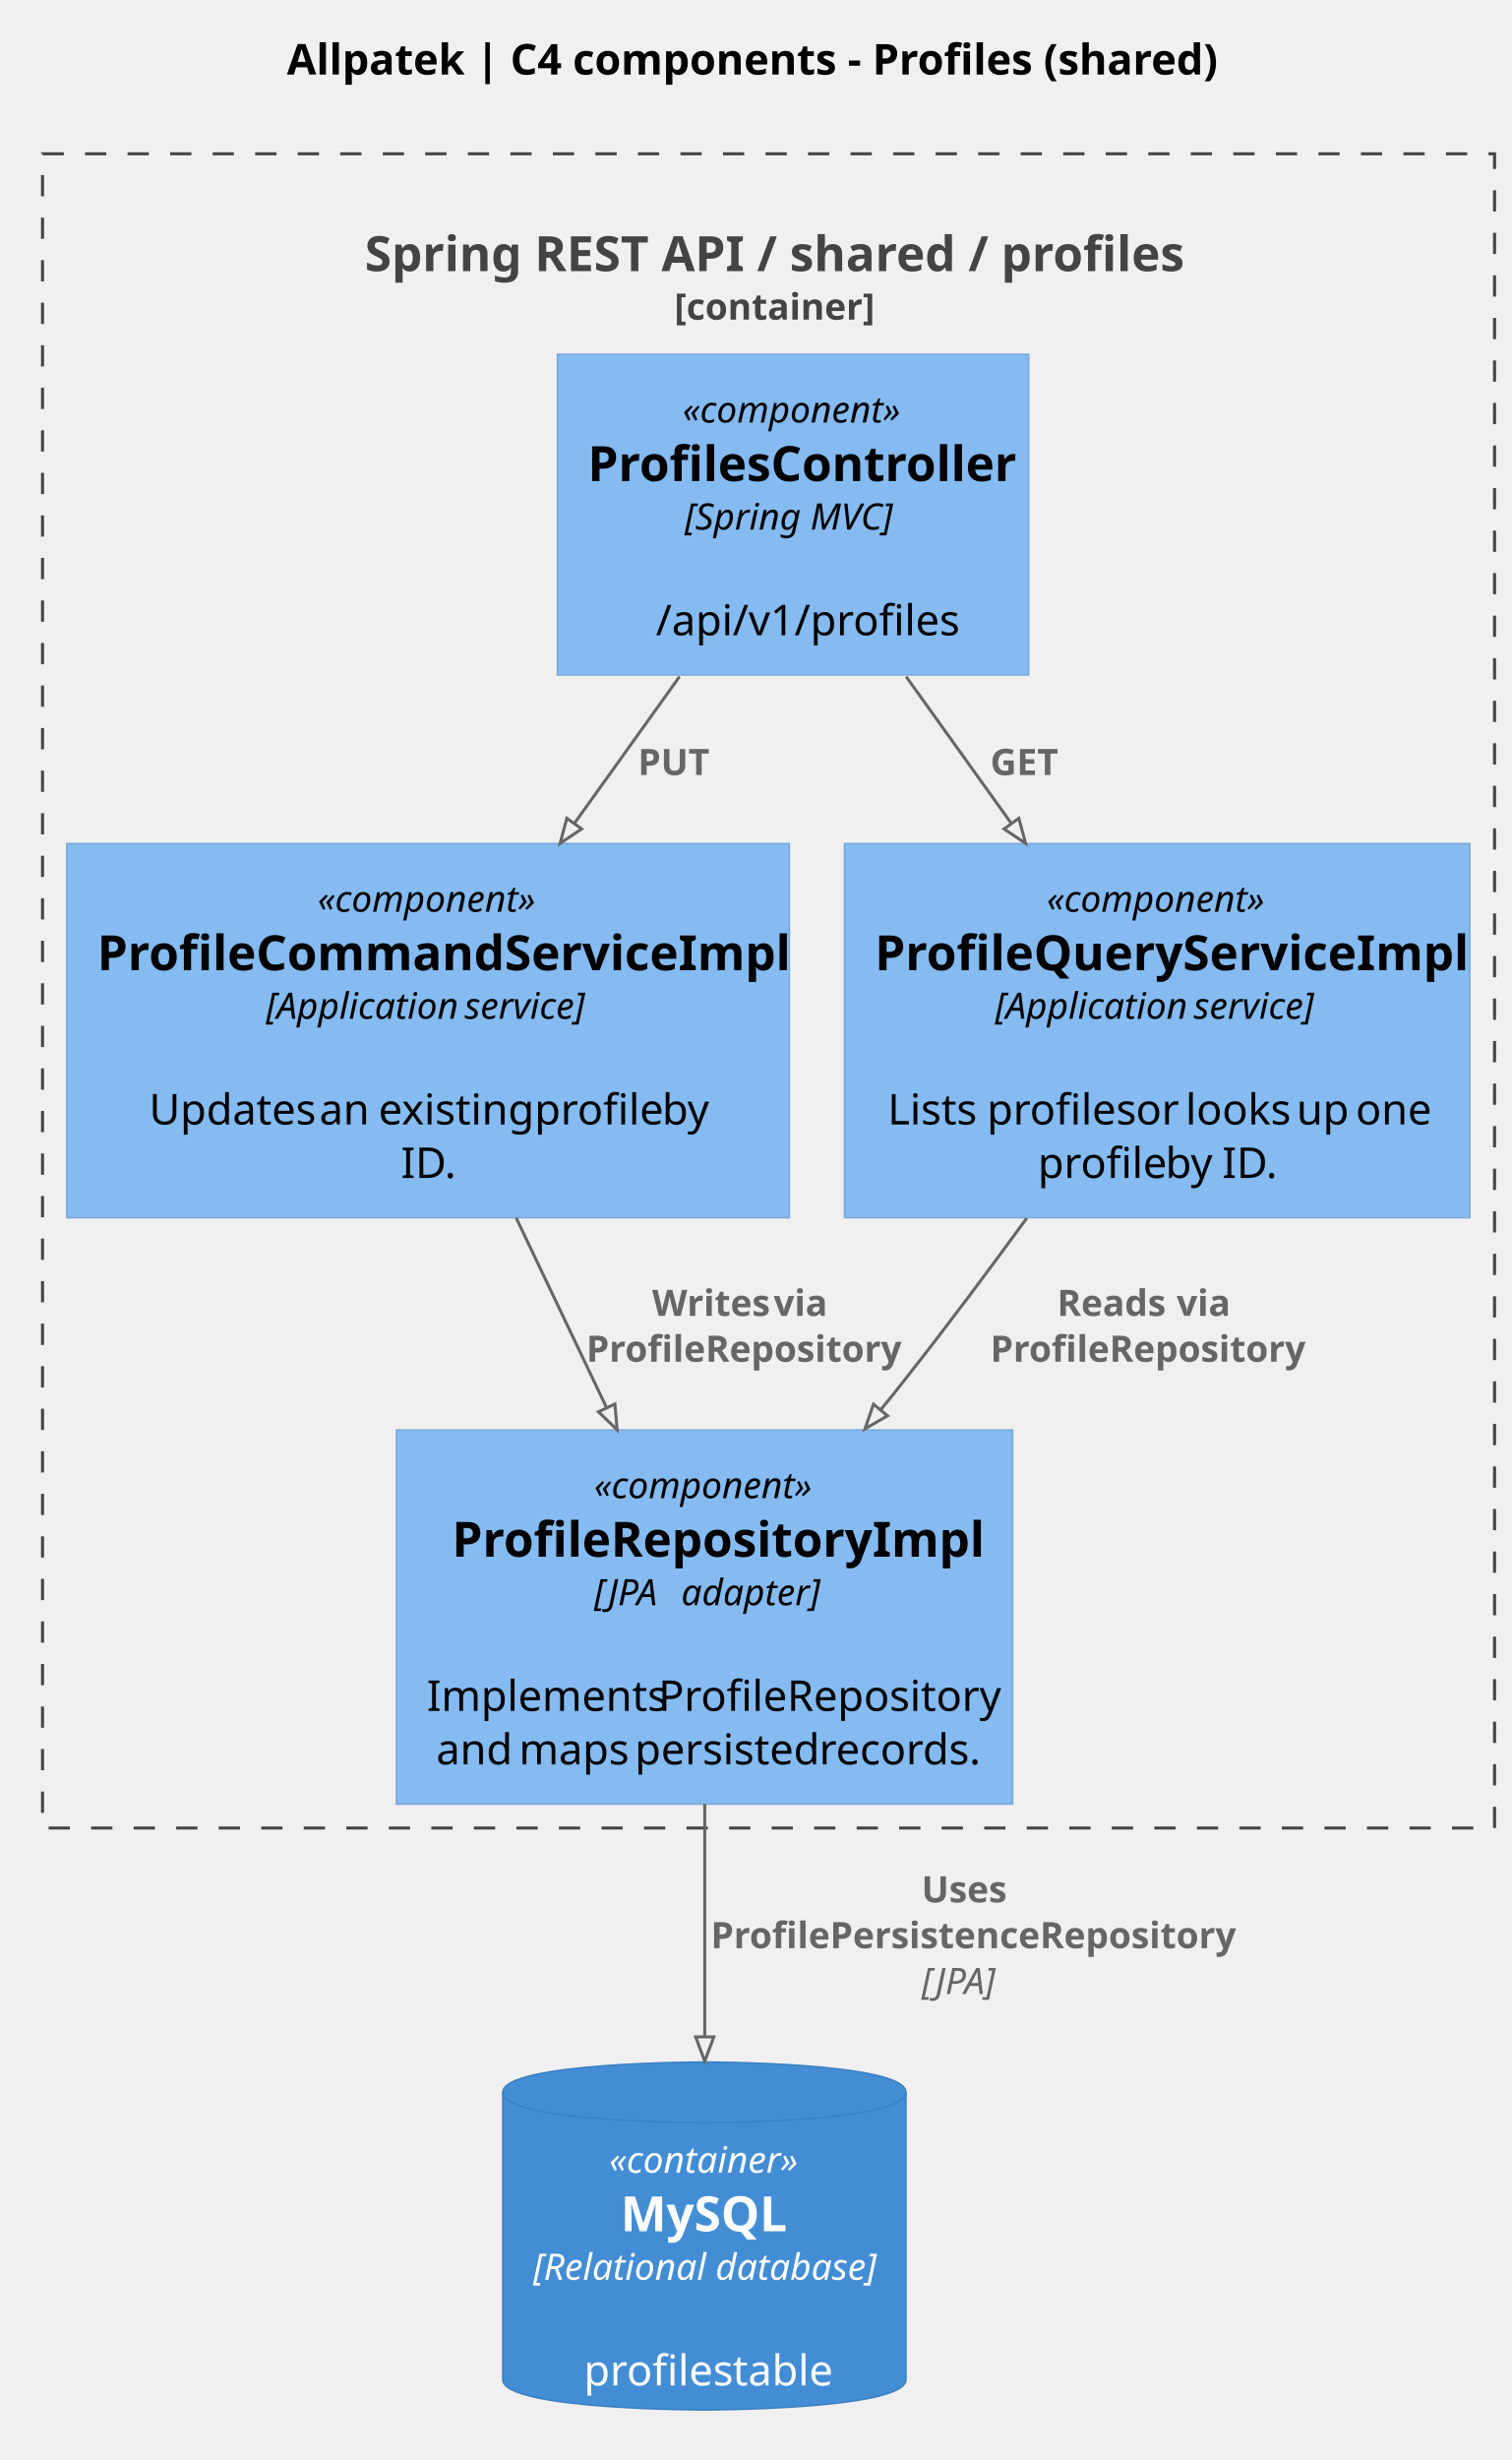
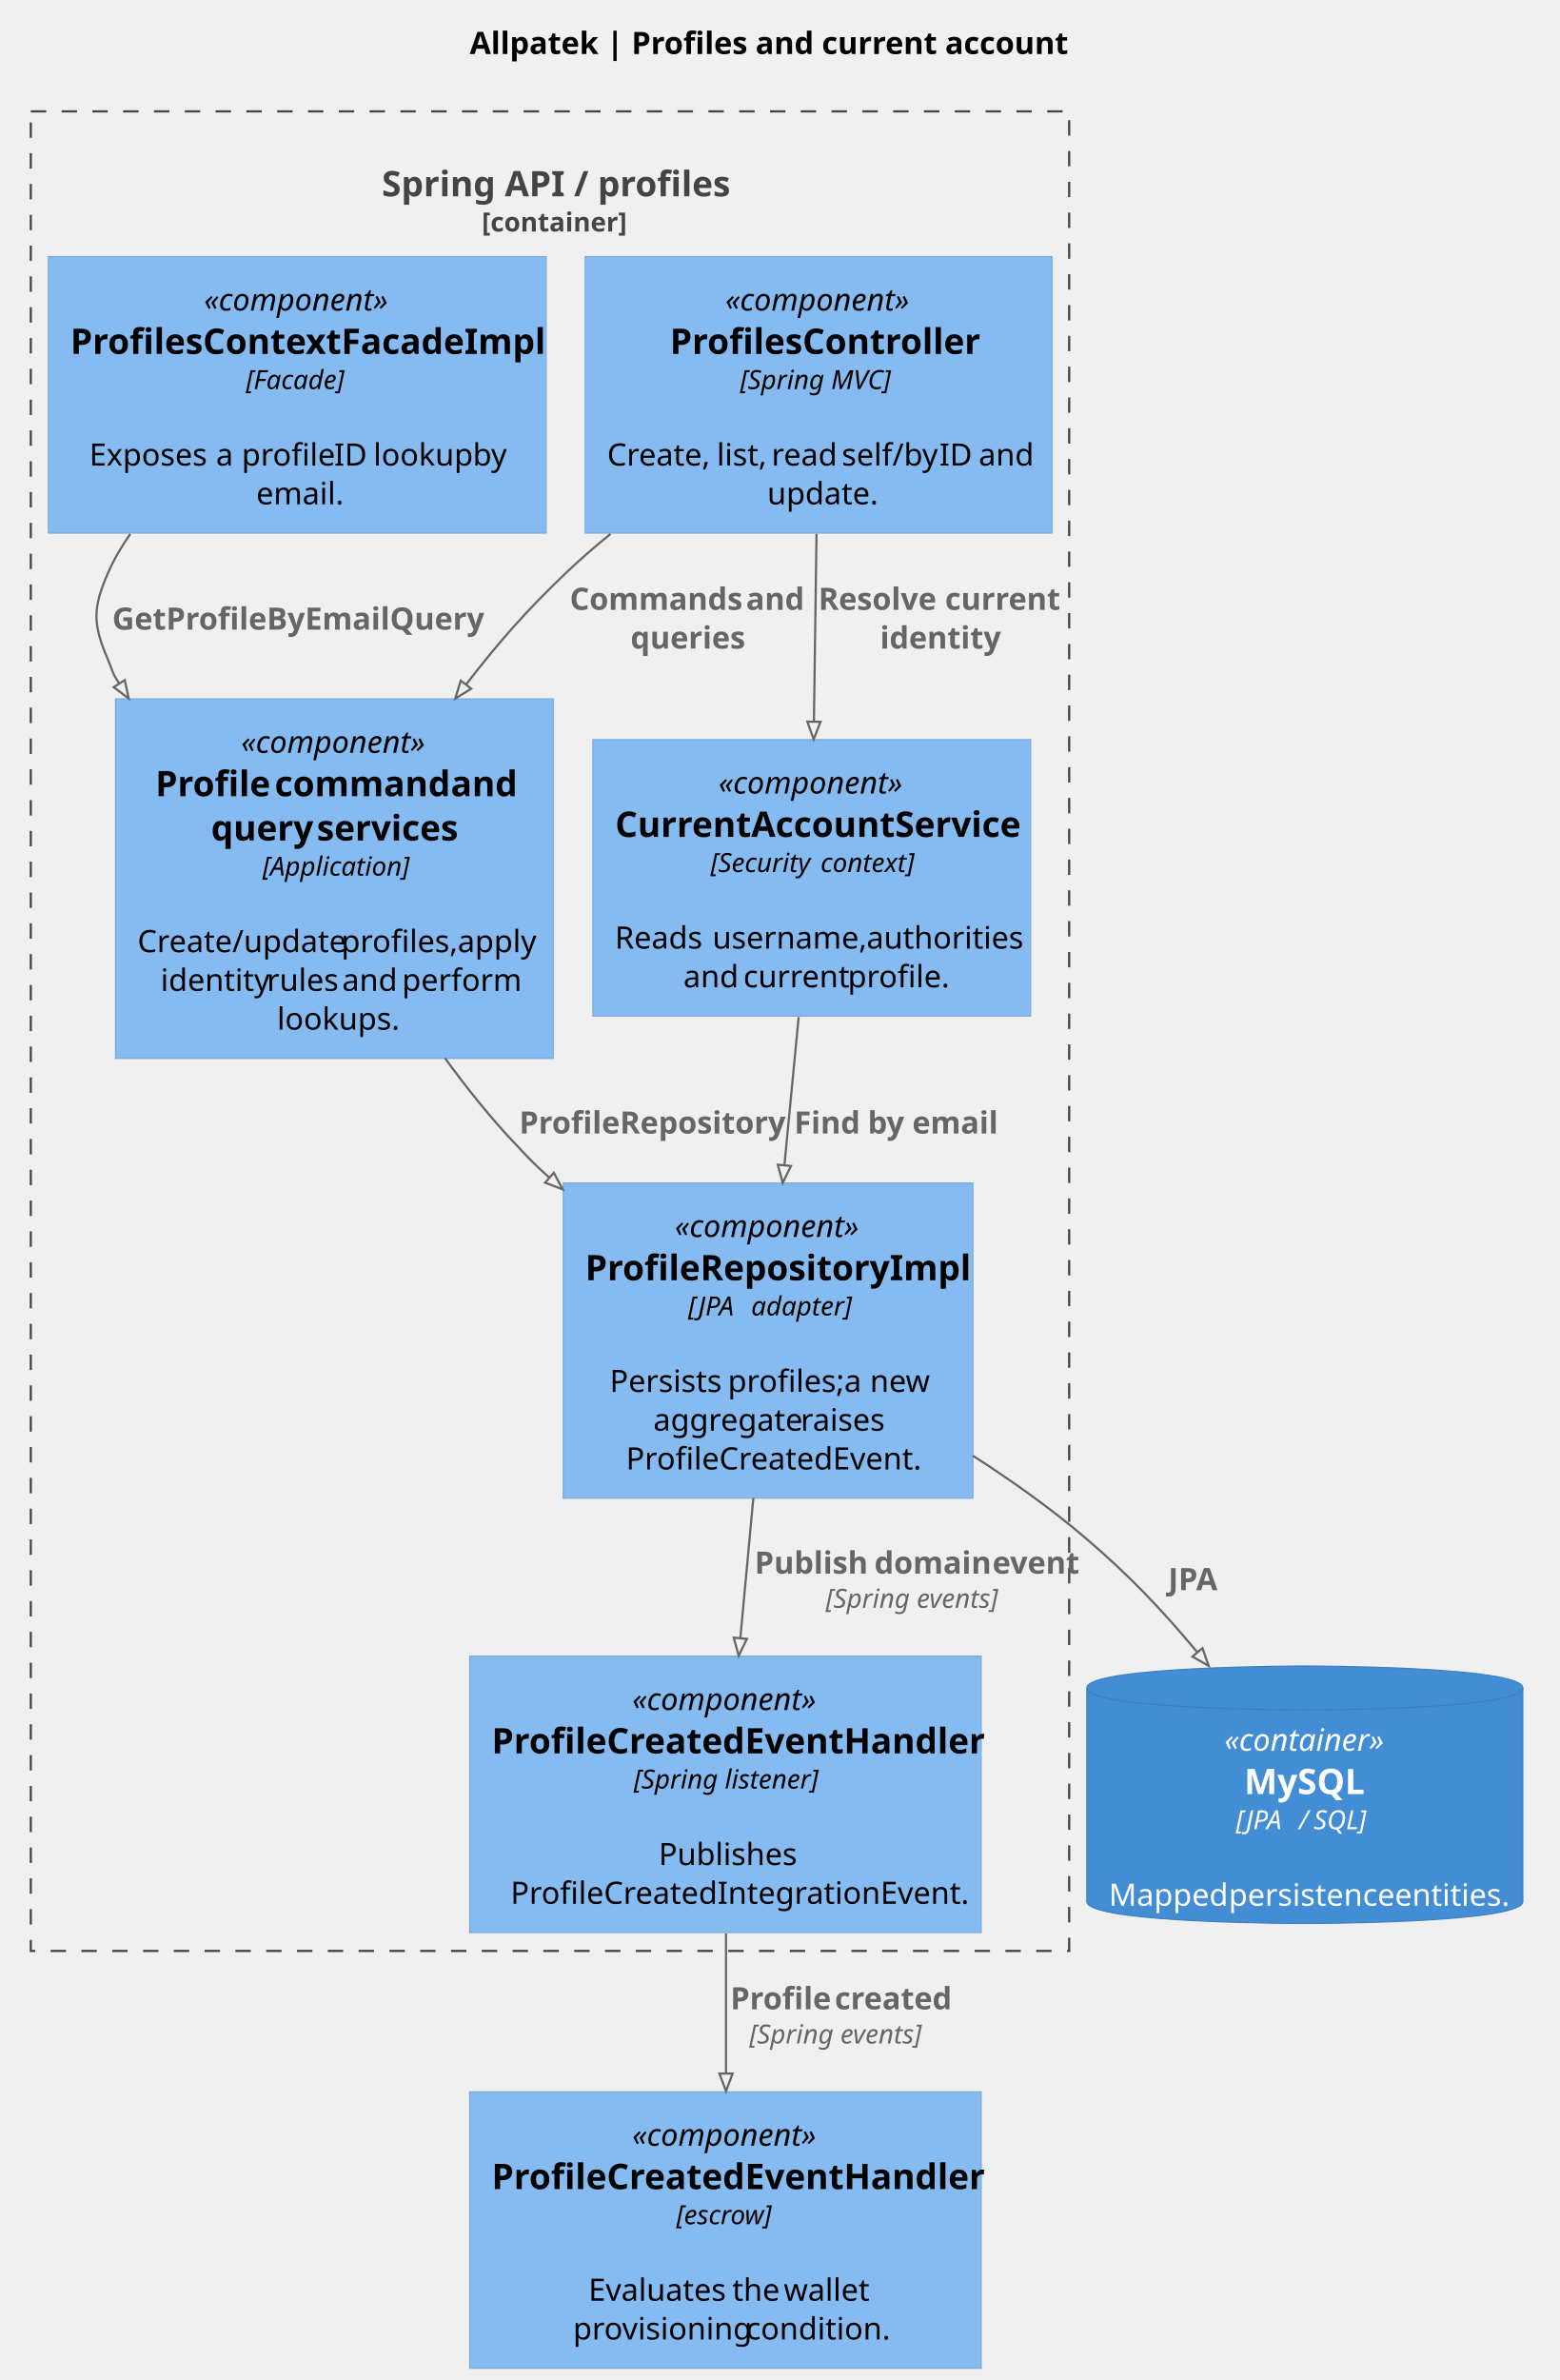
- <svg xmlns="http://www.w3.org/2000/svg" contentStyleType="text/css" data-diagram-type="DESCRIPTION" height="1012.5px" preserveAspectRatio="none" style="width:622px;height:1012px;background:#FFFFFF;" version="1.1" viewBox="0 0 622 1012" width="622.5px" zoomAndPan="magnify">
+ <svg xmlns="http://www.w3.org/2000/svg" contentStyleType="text/css" data-diagram-type="DESCRIPTION" height="1352.5px" preserveAspectRatio="none" style="width:886px;height:1352px;background:#FFFFFF;" version="1.1" viewBox="0 0 886 1352" width="886.25px" zoomAndPan="magnify">
  <defs />
  <g>
    <g class="title" data-source-line="9">
-       <text fill="#000000" font-family="sans-serif" font-size="17.5" font-weight="bold" lengthAdjust="spacing" textLength="367.611" x="118.07" y="30.666">Allpatek | C4 components - Profiles (shared)</text>
-     </g>
-     <g class="cluster" data-qualified-name="api" data-source-line="1666" id="ent0002">
-       <rect fill="none" height="688.75" style="stroke:#444444;stroke-width:1.25;stroke-dasharray:8.75,8.75;" width="597.5" x="17.5" y="63.262" />
-       <text fill="#444444" font-family="sans-serif" font-size="20" font-weight="bold" lengthAdjust="spacing" textLength="332.285" x="150.107" y="111.523">Spring REST API / shared / profiles</text>
-       <text fill="#444444" font-family="sans-serif" font-size="15" font-weight="bold" lengthAdjust="spacing" textLength="77.505" x="277.498" y="131.489">[container]</text>
-     </g>
-     <g class="entity" data-qualified-name="db" data-source-line="75" id="ent0007">
-       <path d="M206.875,860.762 C206.875,848.262 289.841,848.262 289.841,848.262 C289.841,848.262 372.808,848.262 372.808,860.762 L372.808,978.926 C372.808,991.426 289.841,991.426 289.841,991.426 C289.841,991.426 206.875,991.426 206.875,978.926 L206.875,860.762" fill="#438DD5" style="stroke:#3C7FC0;stroke-width:0.625;" />
-       <path d="M206.875,860.762 C206.875,873.262 289.841,873.262 289.841,873.262 C289.841,873.262 372.808,873.262 372.808,860.762" fill="none" style="stroke:#3C7FC0;stroke-width:0.625;" />
-       <text fill="#FFFFFF" font-family="sans-serif" font-size="15" font-style="italic" lengthAdjust="spacing" textLength="78.391" x="250.646" y="893.833">«container»</text>
-       <text fill="#FFFFFF" font-family="sans-serif" font-size="20" font-weight="bold" lengthAdjust="spacing" textLength="68.897" x="255.393" y="917.891">MySQL</text>
-       <text fill="#FFFFFF" font-family="sans-serif" font-size="15" font-style="italic" lengthAdjust="spacing" textLength="70.876" x="219.375" y="937.856">[Relational</text>
-       <text fill="#FFFFFF" font-family="sans-serif" font-size="15" font-style="italic" lengthAdjust="spacing" textLength="4.168" x="290.252" y="937.856"> </text>
-       <text fill="#FFFFFF" font-family="sans-serif" font-size="15" font-style="italic" lengthAdjust="spacing" textLength="65.889" x="294.419" y="937.856">database]</text>
-       <text fill="#FFFFFF" font-family="sans-serif" font-size="17.5" lengthAdjust="spacing" textLength="4.862" x="287.41" y="959.319"> </text>
-       <text fill="#FFFFFF" font-family="sans-serif" font-size="17.5" lengthAdjust="spacing" textLength="56.414" x="240.23" y="981.331">profiles</text>
-       <text fill="#FFFFFF" font-family="sans-serif" font-size="17.5" lengthAdjust="spacing" textLength="4.862" x="296.643" y="981.331"> </text>
-       <text fill="#FFFFFF" font-family="sans-serif" font-size="17.5" lengthAdjust="spacing" textLength="37.948" x="301.505" y="981.331">table</text>
-     </g>
-     <g class="entity" data-qualified-name="api.rest" data-source-line="78" id="ent0003">
-       <rect fill="#85BBF0" height="131.914" style="stroke:#78A8D8;stroke-width:0.625;" width="193.916" x="229.375" y="145.762" />
-       <text fill="#000000" font-family="sans-serif" font-size="15" font-style="italic" lengthAdjust="spacing" textLength="90.901" x="280.883" y="173.833">«component»</text>
-       <text fill="#000000" font-family="sans-serif" font-size="20" font-weight="bold" lengthAdjust="spacing" textLength="168.916" x="241.875" y="197.891">ProfilesController</text>
-       <text fill="#000000" font-family="sans-serif" font-size="15" font-style="italic" lengthAdjust="spacing" textLength="47.527" x="281.736" y="217.856">[Spring</text>
-       <text fill="#000000" font-family="sans-serif" font-size="15" font-style="italic" lengthAdjust="spacing" textLength="4.168" x="329.263" y="217.856"> </text>
-       <text fill="#000000" font-family="sans-serif" font-size="15" font-style="italic" lengthAdjust="spacing" textLength="37.5" x="333.43" y="217.856">MVC]</text>
-       <text fill="#000000" font-family="sans-serif" font-size="17.5" lengthAdjust="spacing" textLength="4.862" x="323.902" y="239.319"> </text>
-       <text fill="#000000" font-family="sans-serif" font-size="17.5" lengthAdjust="spacing" textLength="112.836" x="269.915" y="261.331">/api/v1/profiles</text>
-     </g>
-     <g class="entity" data-qualified-name="api.cmd" data-source-line="78" id="ent0004">
-       <rect fill="#85BBF0" height="153.926" style="stroke:#78A8D8;stroke-width:0.625;" width="297.305" x="27.5" y="347.012" />
-       <text fill="#000000" font-family="sans-serif" font-size="15" font-style="italic" lengthAdjust="spacing" textLength="90.901" x="130.702" y="375.083">«component»</text>
-       <text fill="#000000" font-family="sans-serif" font-size="20" font-weight="bold" lengthAdjust="spacing" textLength="272.305" x="40" y="399.141">ProfileCommandServiceImpl</text>
-       <text fill="#000000" font-family="sans-serif" font-size="15" font-style="italic" lengthAdjust="spacing" textLength="77.549" x="109.454" y="419.106">[Application</text>
-       <text fill="#000000" font-family="sans-serif" font-size="15" font-style="italic" lengthAdjust="spacing" textLength="4.168" x="187.003" y="419.106"> </text>
-       <text fill="#000000" font-family="sans-serif" font-size="15" font-style="italic" lengthAdjust="spacing" textLength="51.68" x="191.171" y="419.106">service]</text>
-       <text fill="#000000" font-family="sans-serif" font-size="17.5" lengthAdjust="spacing" textLength="4.862" x="173.721" y="440.569"> </text>
-       <text fill="#000000" font-family="sans-serif" font-size="17.5" lengthAdjust="spacing" textLength="65.181" x="61.364" y="462.581">Updates</text>
-       <text fill="#000000" font-family="sans-serif" font-size="17.5" lengthAdjust="spacing" textLength="4.862" x="126.545" y="462.581"> </text>
-       <text fill="#000000" font-family="sans-serif" font-size="17.5" lengthAdjust="spacing" textLength="19.465" x="131.407" y="462.581">an</text>
-       <text fill="#000000" font-family="sans-serif" font-size="17.5" lengthAdjust="spacing" textLength="4.862" x="150.872" y="462.581"> </text>
-       <text fill="#000000" font-family="sans-serif" font-size="17.5" lengthAdjust="spacing" textLength="59.336" x="155.734" y="462.581">existing</text>
-       <text fill="#000000" font-family="sans-serif" font-size="17.5" lengthAdjust="spacing" textLength="4.862" x="215.07" y="462.581"> </text>
-       <text fill="#000000" font-family="sans-serif" font-size="17.5" lengthAdjust="spacing" textLength="47.664" x="219.932" y="462.581">profile</text>
-       <text fill="#000000" font-family="sans-serif" font-size="17.5" lengthAdjust="spacing" textLength="4.862" x="267.596" y="462.581"> </text>
-       <text fill="#000000" font-family="sans-serif" font-size="17.5" lengthAdjust="spacing" textLength="18.483" x="272.458" y="462.581">by</text>
-       <text fill="#000000" font-family="sans-serif" font-size="17.5" lengthAdjust="spacing" textLength="22.362" x="164.971" y="484.592">ID.</text>
-     </g>
-     <g class="entity" data-qualified-name="api.query" data-source-line="78" id="ent0005">
-       <rect fill="#85BBF0" height="153.926" style="stroke:#78A8D8;stroke-width:0.625;" width="257.324" x="347.5" y="347.012" />
-       <text fill="#000000" font-family="sans-serif" font-size="15" font-style="italic" lengthAdjust="spacing" textLength="90.901" x="430.712" y="375.083">«component»</text>
-       <text fill="#000000" font-family="sans-serif" font-size="20" font-weight="bold" lengthAdjust="spacing" textLength="232.324" x="360" y="399.141">ProfileQueryServiceImpl</text>
-       <text fill="#000000" font-family="sans-serif" font-size="15" font-style="italic" lengthAdjust="spacing" textLength="77.549" x="409.464" y="419.106">[Application</text>
-       <text fill="#000000" font-family="sans-serif" font-size="15" font-style="italic" lengthAdjust="spacing" textLength="4.168" x="487.013" y="419.106"> </text>
-       <text fill="#000000" font-family="sans-serif" font-size="15" font-style="italic" lengthAdjust="spacing" textLength="51.68" x="491.18" y="419.106">service]</text>
-       <text fill="#000000" font-family="sans-serif" font-size="17.5" lengthAdjust="spacing" textLength="4.862" x="473.731" y="440.569"> </text>
-       <text fill="#000000" font-family="sans-serif" font-size="17.5" lengthAdjust="spacing" textLength="35.983" x="365.27" y="462.581">Lists</text>
-       <text fill="#000000" font-family="sans-serif" font-size="17.5" lengthAdjust="spacing" textLength="4.862" x="401.253" y="462.581"> </text>
-       <text fill="#000000" font-family="sans-serif" font-size="17.5" lengthAdjust="spacing" textLength="56.414" x="406.115" y="462.581">profiles</text>
-       <text fill="#000000" font-family="sans-serif" font-size="17.5" lengthAdjust="spacing" textLength="4.862" x="462.529" y="462.581"> </text>
-       <text fill="#000000" font-family="sans-serif" font-size="17.5" lengthAdjust="spacing" textLength="15.56" x="467.391" y="462.581">or</text>
-       <text fill="#000000" font-family="sans-serif" font-size="17.5" lengthAdjust="spacing" textLength="4.862" x="482.951" y="462.581"> </text>
-       <text fill="#000000" font-family="sans-serif" font-size="17.5" lengthAdjust="spacing" textLength="40.853" x="487.813" y="462.581">looks</text>
-       <text fill="#000000" font-family="sans-serif" font-size="17.5" lengthAdjust="spacing" textLength="4.862" x="528.666" y="462.581"> </text>
-       <text fill="#000000" font-family="sans-serif" font-size="17.5" lengthAdjust="spacing" textLength="19.465" x="533.528" y="462.581">up</text>
-       <text fill="#000000" font-family="sans-serif" font-size="17.5" lengthAdjust="spacing" textLength="4.862" x="552.994" y="462.581"> </text>
-       <text fill="#000000" font-family="sans-serif" font-size="17.5" lengthAdjust="spacing" textLength="29.198" x="557.856" y="462.581">one</text>
-       <text fill="#000000" font-family="sans-serif" font-size="17.5" lengthAdjust="spacing" textLength="47.664" x="427.046" y="484.592">profile</text>
-       <text fill="#000000" font-family="sans-serif" font-size="17.5" lengthAdjust="spacing" textLength="4.862" x="474.709" y="484.592"> </text>
-       <text fill="#000000" font-family="sans-serif" font-size="17.5" lengthAdjust="spacing" textLength="18.483" x="479.572" y="484.592">by</text>
-       <text fill="#000000" font-family="sans-serif" font-size="17.5" lengthAdjust="spacing" textLength="4.862" x="498.054" y="484.592"> </text>
-       <text fill="#000000" font-family="sans-serif" font-size="17.5" lengthAdjust="spacing" textLength="22.362" x="502.916" y="484.592">ID.</text>
-     </g>
-     <g class="entity" data-qualified-name="api.repo" data-source-line="78" id="ent0006">
-       <rect fill="#85BBF0" height="153.926" style="stroke:#78A8D8;stroke-width:0.625;" width="253.56" x="163.125" y="588.262" />
-       <text fill="#000000" font-family="sans-serif" font-size="15" font-style="italic" lengthAdjust="spacing" textLength="90.901" x="244.454" y="616.333">«component»</text>
-       <text fill="#000000" font-family="sans-serif" font-size="20" font-weight="bold" lengthAdjust="spacing" textLength="207.812" x="185.999" y="640.391">ProfileRepositoryImpl</text>
-       <text fill="#000000" font-family="sans-serif" font-size="15" font-style="italic" lengthAdjust="spacing" textLength="31.677" x="244.462" y="660.356">[JPA</text>
-       <text fill="#000000" font-family="sans-serif" font-size="15" font-style="italic" lengthAdjust="spacing" textLength="4.168" x="276.139" y="660.356"> </text>
-       <text fill="#000000" font-family="sans-serif" font-size="15" font-style="italic" lengthAdjust="spacing" textLength="55.041" x="280.306" y="660.356">adapter]</text>
-       <text fill="#000000" font-family="sans-serif" font-size="17.5" lengthAdjust="spacing" textLength="4.862" x="287.474" y="681.819"> </text>
-       <text fill="#000000" font-family="sans-serif" font-size="17.5" lengthAdjust="spacing" textLength="90.448" x="175.625" y="703.831">Implements</text>
-       <text fill="#000000" font-family="sans-serif" font-size="17.5" lengthAdjust="spacing" textLength="4.862" x="266.073" y="703.831"> </text>
-       <text fill="#000000" font-family="sans-serif" font-size="17.5" lengthAdjust="spacing" textLength="133.25" x="270.935" y="703.831">ProfileRepository</text>
-       <text fill="#000000" font-family="sans-serif" font-size="17.5" lengthAdjust="spacing" textLength="29.198" x="179.504" y="725.842">and</text>
-       <text fill="#000000" font-family="sans-serif" font-size="17.5" lengthAdjust="spacing" textLength="4.862" x="208.702" y="725.842"> </text>
-       <text fill="#000000" font-family="sans-serif" font-size="17.5" lengthAdjust="spacing" textLength="42.793" x="213.565" y="725.842">maps</text>
-       <text fill="#000000" font-family="sans-serif" font-size="17.5" lengthAdjust="spacing" textLength="4.862" x="256.357" y="725.842"> </text>
-       <text fill="#000000" font-family="sans-serif" font-size="17.5" lengthAdjust="spacing" textLength="71.008" x="261.219" y="725.842">persisted</text>
-       <text fill="#000000" font-family="sans-serif" font-size="17.5" lengthAdjust="spacing" textLength="4.862" x="332.228" y="725.842"> </text>
-       <text fill="#000000" font-family="sans-serif" font-size="17.5" lengthAdjust="spacing" textLength="63.215" x="337.09" y="725.842">records.</text>
-     </g>
-     <g class="link" data-entity-1="ent0003" data-entity-2="ent0004" data-link-type="dependency" id="lnk8">
-       <polygon fill="none" points="230.475,346.948,239.347,341.003,233.25,336.635,230.475,346.948" style="stroke:#666666;stroke-width:1.25;" />
-       <path d="M279.611,278.362 C264.045,300.089 252.391,316.356 236.298,338.819" fill="none" style="stroke:#666666;stroke-width:1.25;" />
-       <text fill="#666666" font-family="sans-serif" font-size="15" font-weight="bold" lengthAdjust="spacing" textLength="30" x="262.5" y="318.833">PUT</text>
-     </g>
-     <g class="link" data-entity-1="ent0003" data-entity-2="ent0005" data-link-type="dependency" id="lnk9">
-       <polygon fill="none" points="422.025,346.948,419.25,336.635,413.153,341.003,422.025,346.948" style="stroke:#666666;stroke-width:1.25;" />
-       <path d="M372.889,278.362 C388.455,300.089 400.109,316.356 416.202,338.819" fill="none" style="stroke:#666666;stroke-width:1.25;" />
-       <text fill="#666666" font-family="sans-serif" font-size="15" font-weight="bold" lengthAdjust="spacing" textLength="30.835" x="407.5" y="318.833">GET</text>
-     </g>
-     <g class="link" data-entity-1="ent0004" data-entity-2="ent0006" data-link-type="dependency" id="lnk10">
-       <polygon fill="none" points="253.946,588.214,253.031,577.573,246.26,580.799,253.946,588.214" style="stroke:#666666;stroke-width:1.25;" />
-       <path d="M212.398,501.007 C225.668,528.861 236.383,551.349 249.645,579.186" fill="none" style="stroke:#666666;stroke-width:1.25;" />
-       <text fill="#666666" font-family="sans-serif" font-size="15" font-weight="bold" lengthAdjust="spacing" textLength="45.842" x="268.331" y="541.333">Writes</text>
-       <text fill="#666666" font-family="sans-serif" font-size="15" font-weight="bold" lengthAdjust="spacing" textLength="4.168" x="314.174" y="541.333"> </text>
-       <text fill="#666666" font-family="sans-serif" font-size="15" font-weight="bold" lengthAdjust="spacing" textLength="20.852" x="318.341" y="541.333">via</text>
-       <text fill="#666666" font-family="sans-serif" font-size="15" font-weight="bold" lengthAdjust="spacing" textLength="125.024" x="241.25" y="560.2">ProfileRepository</text>
-     </g>
-     <g class="link" data-entity-1="ent0005" data-entity-2="ent0006" data-link-type="dependency" id="lnk11">
-       <polygon fill="none" points="355.955,587.758,365.215,582.437,359.433,577.66,355.955,587.758" style="stroke:#666666;stroke-width:1.25;" />
-       <path d="M422.509,501.103 C407.089,522.281 390.034,545.13 373.75,565.762 C368.061,572.97 368.414,572.676 362.324,580.049" fill="none" style="stroke:#666666;stroke-width:1.25;" />
-       <text fill="#666666" font-family="sans-serif" font-size="15" font-weight="bold" lengthAdjust="spacing" textLength="45.022" x="434.991" y="541.333">Reads</text>
-       <text fill="#666666" font-family="sans-serif" font-size="15" font-weight="bold" lengthAdjust="spacing" textLength="4.168" x="480.013" y="541.333"> </text>
-       <text fill="#666666" font-family="sans-serif" font-size="15" font-weight="bold" lengthAdjust="spacing" textLength="20.852" x="484.181" y="541.333">via</text>
-       <text fill="#666666" font-family="sans-serif" font-size="15" font-weight="bold" lengthAdjust="spacing" textLength="125.024" x="407.5" y="560.2">ProfileRepository</text>
-     </g>
-     <g class="link" data-entity-1="ent0006" data-entity-2="ent0007" data-link-type="dependency" id="lnk12">
-       <polygon fill="none" points="290,847.935,293.75,837.935,286.25,837.935,290,847.935" style="stroke:#666666;stroke-width:1.25;" />
-       <path d="M290,742.145 C290,775.701 290,804.955 290,837.935" fill="none" style="stroke:#666666;stroke-width:1.25;" />
-       <text fill="#666666" font-family="sans-serif" font-size="15" font-weight="bold" lengthAdjust="spacing" textLength="35.859" x="379.193" y="782.583">Uses</text>
-       <text fill="#666666" font-family="sans-serif" font-size="15" font-weight="bold" lengthAdjust="spacing" textLength="209.246" x="292.5" y="801.45">ProfilePersistenceRepository</text>
-       <text fill="#666666" font-family="sans-serif" font-size="15" font-style="italic" lengthAdjust="spacing" textLength="35.845" x="379.2" y="820.317">[JPA]</text>
+       <text fill="#000000" font-family="sans-serif" font-size="17.5" font-weight="bold" lengthAdjust="spacing" textLength="319.973" x="266.888" y="30.666">Allpatek | Profiles and current account</text>
+     </g>
+     <g class="cluster" data-qualified-name="bound" data-source-line="1666" id="ent0002">
+       <rect fill="none" height="1045" style="stroke:#444444;stroke-width:1.25;stroke-dasharray:8.75,8.75;" width="590" x="17.5" y="63.262" />
+       <text fill="#444444" font-family="sans-serif" font-size="20" font-weight="bold" lengthAdjust="spacing" textLength="191.133" x="216.934" y="111.523">Spring API / profiles</text>
+       <text fill="#444444" font-family="sans-serif" font-size="15" font-weight="bold" lengthAdjust="spacing" textLength="77.505" x="273.748" y="131.489">[container]</text>
+     </g>
+     <g class="entity" data-qualified-name="db" data-source-line="75" id="ent0009">
+       <path d="M617.5,958.887 C617.5,946.387 741.383,946.387 741.383,946.387 C741.383,946.387 865.266,946.387 865.266,958.887 L865.266,1080.195 C865.266,1092.695 741.383,1092.695 741.383,1092.695 C741.383,1092.695 617.5,1092.695 617.5,1080.195 L617.5,958.887" fill="#438DD5" style="stroke:#3C7FC0;stroke-width:0.625;" />
+       <path d="M617.5,958.887 C617.5,971.387 741.383,971.387 741.383,971.387 C741.383,971.387 865.266,971.387 865.266,958.887" fill="none" style="stroke:#3C7FC0;stroke-width:0.625;" />
+       <text fill="#FFFFFF" font-family="sans-serif" font-size="17.5" font-style="italic" lengthAdjust="spacing" textLength="91.456" x="695.655" y="994.553">«container»</text>
+       <text fill="#FFFFFF" font-family="sans-serif" font-size="20" font-weight="bold" lengthAdjust="spacing" textLength="68.897" x="706.935" y="1019.16">MySQL</text>
+       <text fill="#FFFFFF" font-family="sans-serif" font-size="15" font-style="italic" lengthAdjust="spacing" textLength="31.677" x="702.202" y="1039.126">[JPA</text>
+       <text fill="#FFFFFF" font-family="sans-serif" font-size="15" font-style="italic" lengthAdjust="spacing" textLength="4.168" x="733.879" y="1039.126"> </text>
+       <text fill="#FFFFFF" font-family="sans-serif" font-size="15" font-style="italic" lengthAdjust="spacing" textLength="4.168" x="738.047" y="1039.126">/</text>
+       <text fill="#FFFFFF" font-family="sans-serif" font-size="15" font-style="italic" lengthAdjust="spacing" textLength="4.168" x="742.214" y="1039.126"> </text>
+       <text fill="#FFFFFF" font-family="sans-serif" font-size="15" font-style="italic" lengthAdjust="spacing" textLength="34.182" x="746.382" y="1039.126">SQL]</text>
+       <text fill="#FFFFFF" font-family="sans-serif" font-size="17.5" lengthAdjust="spacing" textLength="4.862" x="738.952" y="1060.588"> </text>
+       <text fill="#FFFFFF" font-family="sans-serif" font-size="17.5" lengthAdjust="spacing" textLength="63.241" x="630" y="1082.6">Mapped</text>
+       <text fill="#FFFFFF" font-family="sans-serif" font-size="17.5" lengthAdjust="spacing" textLength="4.862" x="693.241" y="1082.6"> </text>
+       <text fill="#FFFFFF" font-family="sans-serif" font-size="17.5" lengthAdjust="spacing" textLength="89.491" x="698.103" y="1082.6">persistence</text>
+       <text fill="#FFFFFF" font-family="sans-serif" font-size="17.5" lengthAdjust="spacing" textLength="4.862" x="787.594" y="1082.6"> </text>
+       <text fill="#FFFFFF" font-family="sans-serif" font-size="17.5" lengthAdjust="spacing" textLength="60.31" x="792.456" y="1082.6">entities.</text>
+     </g>
+     <g class="entity" data-qualified-name="esc" data-source-line="78" id="ent0010">
+       <rect fill="#85BBF0" height="157.07" style="stroke:#78A8D8;stroke-width:0.625;" width="290.635" x="266.875" y="1188.262" />
+       <text fill="#000000" font-family="sans-serif" font-size="17.5" font-style="italic" lengthAdjust="spacing" textLength="106.051" x="359.167" y="1218.928">«component»</text>
+       <text fill="#000000" font-family="sans-serif" font-size="20" font-weight="bold" lengthAdjust="spacing" textLength="265.635" x="279.375" y="1243.535">ProfileCreatedEventHandler</text>
+       <text fill="#000000" font-family="sans-serif" font-size="15" font-style="italic" lengthAdjust="spacing" textLength="55.847" x="384.269" y="1263.501">[escrow]</text>
+       <text fill="#000000" font-family="sans-serif" font-size="17.5" lengthAdjust="spacing" textLength="4.862" x="409.761" y="1284.963"> </text>
+       <text fill="#000000" font-family="sans-serif" font-size="17.5" lengthAdjust="spacing" textLength="76.853" x="334.37" y="1306.975">Evaluates</text>
+       <text fill="#000000" font-family="sans-serif" font-size="17.5" lengthAdjust="spacing" textLength="4.862" x="411.223" y="1306.975"> </text>
+       <text fill="#000000" font-family="sans-serif" font-size="17.5" lengthAdjust="spacing" textLength="24.327" x="416.085" y="1306.975">the</text>
+       <text fill="#000000" font-family="sans-serif" font-size="17.5" lengthAdjust="spacing" textLength="4.862" x="440.412" y="1306.975"> </text>
+       <text fill="#000000" font-family="sans-serif" font-size="17.5" lengthAdjust="spacing" textLength="44.741" x="445.274" y="1306.975">wallet</text>
+       <text fill="#000000" font-family="sans-serif" font-size="17.5" lengthAdjust="spacing" textLength="93.388" x="325.611" y="1328.987">provisioning</text>
+       <text fill="#000000" font-family="sans-serif" font-size="17.5" lengthAdjust="spacing" textLength="4.862" x="418.998" y="1328.987"> </text>
+       <text fill="#000000" font-family="sans-serif" font-size="17.5" lengthAdjust="spacing" textLength="74.913" x="423.861" y="1328.987">condition.</text>
+     </g>
+     <g class="entity" data-qualified-name="bound.rest" data-source-line="78" id="ent0003">
+       <rect fill="#85BBF0" height="157.07" style="stroke:#78A8D8;stroke-width:0.625;" width="265.249" x="332.5" y="145.762" />
+       <text fill="#000000" font-family="sans-serif" font-size="17.5" font-style="italic" lengthAdjust="spacing" textLength="106.051" x="412.099" y="176.428">«component»</text>
+       <text fill="#000000" font-family="sans-serif" font-size="20" font-weight="bold" lengthAdjust="spacing" textLength="168.916" x="380.666" y="201.035">ProfilesController</text>
+       <text fill="#000000" font-family="sans-serif" font-size="15" font-style="italic" lengthAdjust="spacing" textLength="47.527" x="420.527" y="221.001">[Spring</text>
+       <text fill="#000000" font-family="sans-serif" font-size="15" font-style="italic" lengthAdjust="spacing" textLength="4.168" x="468.054" y="221.001"> </text>
+       <text fill="#000000" font-family="sans-serif" font-size="15" font-style="italic" lengthAdjust="spacing" textLength="37.5" x="472.222" y="221.001">MVC]</text>
+       <text fill="#000000" font-family="sans-serif" font-size="17.5" lengthAdjust="spacing" textLength="4.862" x="462.693" y="242.463"> </text>
+       <text fill="#000000" font-family="sans-serif" font-size="17.5" lengthAdjust="spacing" textLength="57.388" x="345" y="264.475">Create,</text>
+       <text fill="#000000" font-family="sans-serif" font-size="17.5" lengthAdjust="spacing" textLength="4.862" x="402.388" y="264.475"> </text>
+       <text fill="#000000" font-family="sans-serif" font-size="17.5" lengthAdjust="spacing" textLength="26.25" x="407.25" y="264.475">list,</text>
+       <text fill="#000000" font-family="sans-serif" font-size="17.5" lengthAdjust="spacing" textLength="4.862" x="433.5" y="264.475"> </text>
+       <text fill="#000000" font-family="sans-serif" font-size="17.5" lengthAdjust="spacing" textLength="35.026" x="438.362" y="264.475">read</text>
+       <text fill="#000000" font-family="sans-serif" font-size="17.5" lengthAdjust="spacing" textLength="4.862" x="473.387" y="264.475"> </text>
+       <text fill="#000000" font-family="sans-serif" font-size="17.5" lengthAdjust="spacing" textLength="50.577" x="478.25" y="264.475">self/by</text>
+       <text fill="#000000" font-family="sans-serif" font-size="17.5" lengthAdjust="spacing" textLength="4.862" x="528.827" y="264.475"> </text>
+       <text fill="#000000" font-family="sans-serif" font-size="17.5" lengthAdjust="spacing" textLength="17.5" x="533.689" y="264.475">ID</text>
+       <text fill="#000000" font-family="sans-serif" font-size="17.5" lengthAdjust="spacing" textLength="4.862" x="551.189" y="264.475"> </text>
+       <text fill="#000000" font-family="sans-serif" font-size="17.5" lengthAdjust="spacing" textLength="29.198" x="556.051" y="264.475">and</text>
+       <text fill="#000000" font-family="sans-serif" font-size="17.5" lengthAdjust="spacing" textLength="58.388" x="435.931" y="286.487">update.</text>
+     </g>
+     <g class="entity" data-qualified-name="bound.acct" data-source-line="78" id="ent0004">
+       <rect fill="#85BBF0" height="157.07" style="stroke:#78A8D8;stroke-width:0.625;" width="248.732" x="336.875" y="420.137" />
+       <text fill="#000000" font-family="sans-serif" font-size="17.5" font-style="italic" lengthAdjust="spacing" textLength="106.051" x="408.215" y="450.803">«component»</text>
+       <text fill="#000000" font-family="sans-serif" font-size="20" font-weight="bold" lengthAdjust="spacing" textLength="223.398" x="349.542" y="475.41">CurrentAccountService</text>
+       <text fill="#000000" font-family="sans-serif" font-size="15" font-style="italic" lengthAdjust="spacing" textLength="58.352" x="403.716" y="495.376">[Security</text>
+       <text fill="#000000" font-family="sans-serif" font-size="15" font-style="italic" lengthAdjust="spacing" textLength="4.168" x="462.068" y="495.376"> </text>
+       <text fill="#000000" font-family="sans-serif" font-size="15" font-style="italic" lengthAdjust="spacing" textLength="52.529" x="466.236" y="495.376">context]</text>
+       <text fill="#000000" font-family="sans-serif" font-size="17.5" lengthAdjust="spacing" textLength="4.862" x="458.81" y="516.838"> </text>
+       <text fill="#000000" font-family="sans-serif" font-size="17.5" lengthAdjust="spacing" textLength="50.586" x="349.375" y="538.85">Reads</text>
+       <text fill="#000000" font-family="sans-serif" font-size="17.5" lengthAdjust="spacing" textLength="4.862" x="399.961" y="538.85"> </text>
+       <text fill="#000000" font-family="sans-serif" font-size="17.5" lengthAdjust="spacing" textLength="82.681" x="404.823" y="538.85">username,</text>
+       <text fill="#000000" font-family="sans-serif" font-size="17.5" lengthAdjust="spacing" textLength="4.862" x="487.504" y="538.85"> </text>
+       <text fill="#000000" font-family="sans-serif" font-size="17.5" lengthAdjust="spacing" textLength="80.741" x="492.366" y="538.85">authorities</text>
+       <text fill="#000000" font-family="sans-serif" font-size="17.5" lengthAdjust="spacing" textLength="29.198" x="388.284" y="560.862">and</text>
+       <text fill="#000000" font-family="sans-serif" font-size="17.5" lengthAdjust="spacing" textLength="4.862" x="417.482" y="560.862"> </text>
+       <text fill="#000000" font-family="sans-serif" font-size="17.5" lengthAdjust="spacing" textLength="54.465" x="422.344" y="560.862">current</text>
+       <text fill="#000000" font-family="sans-serif" font-size="17.5" lengthAdjust="spacing" textLength="4.862" x="476.81" y="560.862"> </text>
+       <text fill="#000000" font-family="sans-serif" font-size="17.5" lengthAdjust="spacing" textLength="52.526" x="481.672" y="560.862">profile.</text>
+     </g>
+     <g class="entity" data-qualified-name="bound.fac" data-source-line="78" id="ent0005">
+       <rect fill="#85BBF0" height="157.07" style="stroke:#78A8D8;stroke-width:0.625;" width="282.842" x="27.5" y="145.762" />
+       <text fill="#000000" font-family="sans-serif" font-size="17.5" font-style="italic" lengthAdjust="spacing" textLength="106.051" x="115.895" y="176.428">«component»</text>
+       <text fill="#000000" font-family="sans-serif" font-size="20" font-weight="bold" lengthAdjust="spacing" textLength="257.842" x="40" y="201.035">ProfilesContextFacadeImpl</text>
+       <text fill="#000000" font-family="sans-serif" font-size="15" font-style="italic" lengthAdjust="spacing" textLength="58.367" x="139.738" y="221.001">[Facade]</text>
+       <text fill="#000000" font-family="sans-serif" font-size="17.5" lengthAdjust="spacing" textLength="4.862" x="166.49" y="242.463"> </text>
+       <text fill="#000000" font-family="sans-serif" font-size="17.5" lengthAdjust="spacing" textLength="67.12" x="50.732" y="264.475">Exposes</text>
+       <text fill="#000000" font-family="sans-serif" font-size="17.5" lengthAdjust="spacing" textLength="4.862" x="117.852" y="264.475"> </text>
+       <text fill="#000000" font-family="sans-serif" font-size="17.5" lengthAdjust="spacing" textLength="9.733" x="122.714" y="264.475">a</text>
+       <text fill="#000000" font-family="sans-serif" font-size="17.5" lengthAdjust="spacing" textLength="4.862" x="132.447" y="264.475"> </text>
+       <text fill="#000000" font-family="sans-serif" font-size="17.5" lengthAdjust="spacing" textLength="47.664" x="137.309" y="264.475">profile</text>
+       <text fill="#000000" font-family="sans-serif" font-size="17.5" lengthAdjust="spacing" textLength="4.862" x="184.972" y="264.475"> </text>
+       <text fill="#000000" font-family="sans-serif" font-size="17.5" lengthAdjust="spacing" textLength="17.5" x="189.835" y="264.475">ID</text>
+       <text fill="#000000" font-family="sans-serif" font-size="17.5" lengthAdjust="spacing" textLength="4.862" x="207.335" y="264.475"> </text>
+       <text fill="#000000" font-family="sans-serif" font-size="17.5" lengthAdjust="spacing" textLength="51.569" x="212.197" y="264.475">lookup</text>
+       <text fill="#000000" font-family="sans-serif" font-size="17.5" lengthAdjust="spacing" textLength="4.862" x="263.765" y="264.475"> </text>
+       <text fill="#000000" font-family="sans-serif" font-size="17.5" lengthAdjust="spacing" textLength="18.483" x="268.627" y="264.475">by</text>
+       <text fill="#000000" font-family="sans-serif" font-size="17.5" lengthAdjust="spacing" textLength="46.681" x="145.58" y="286.487">email.</text>
+     </g>
+     <g class="entity" data-qualified-name="bound.srv" data-source-line="78" id="ent0006">
+       <rect fill="#85BBF0" height="204.238" style="stroke:#78A8D8;stroke-width:0.625;" width="248.749" x="65.625" y="397.012" />
+       <text fill="#000000" font-family="sans-serif" font-size="17.5" font-style="italic" lengthAdjust="spacing" textLength="106.051" x="136.974" y="427.678">«component»</text>
+       <text fill="#000000" font-family="sans-serif" font-size="20" font-weight="bold" lengthAdjust="spacing" textLength="62.236" x="88.315" y="452.285">Profile</text>
+       <text fill="#000000" font-family="sans-serif" font-size="20" font-weight="bold" lengthAdjust="spacing" textLength="5.557" x="150.551" y="452.285"> </text>
+       <text fill="#000000" font-family="sans-serif" font-size="20" font-weight="bold" lengthAdjust="spacing" textLength="94.463" x="156.108" y="452.285">command</text>
+       <text fill="#000000" font-family="sans-serif" font-size="20" font-weight="bold" lengthAdjust="spacing" textLength="5.557" x="250.571" y="452.285"> </text>
+       <text fill="#000000" font-family="sans-serif" font-size="20" font-weight="bold" lengthAdjust="spacing" textLength="35.557" x="256.127" y="452.285">and</text>
+       <text fill="#000000" font-family="sans-serif" font-size="20" font-weight="bold" lengthAdjust="spacing" textLength="54.463" x="119.951" y="477.441">query</text>
+       <text fill="#000000" font-family="sans-serif" font-size="20" font-weight="bold" lengthAdjust="spacing" textLength="5.557" x="174.413" y="477.441"> </text>
+       <text fill="#000000" font-family="sans-serif" font-size="20" font-weight="bold" lengthAdjust="spacing" textLength="80.078" x="179.97" y="477.441">services</text>
+       <text fill="#000000" font-family="sans-serif" font-size="15" font-style="italic" lengthAdjust="spacing" textLength="81.716" x="149.141" y="497.407">[Application]</text>
+       <text fill="#000000" font-family="sans-serif" font-size="17.5" lengthAdjust="spacing" textLength="4.862" x="187.568" y="518.87"> </text>
+       <text fill="#000000" font-family="sans-serif" font-size="17.5" lengthAdjust="spacing" textLength="110.913" x="78.125" y="540.881">Create/update</text>
+       <text fill="#000000" font-family="sans-serif" font-size="17.5" lengthAdjust="spacing" textLength="4.862" x="189.038" y="540.881"> </text>
+       <text fill="#000000" font-family="sans-serif" font-size="17.5" lengthAdjust="spacing" textLength="61.276" x="193.9" y="540.881">profiles,</text>
+       <text fill="#000000" font-family="sans-serif" font-size="17.5" lengthAdjust="spacing" textLength="4.862" x="255.176" y="540.881"> </text>
+       <text fill="#000000" font-family="sans-serif" font-size="17.5" lengthAdjust="spacing" textLength="41.836" x="260.038" y="540.881">apply</text>
+       <text fill="#000000" font-family="sans-serif" font-size="17.5" lengthAdjust="spacing" textLength="55.448" x="91.271" y="562.893">identity</text>
+       <text fill="#000000" font-family="sans-serif" font-size="17.5" lengthAdjust="spacing" textLength="4.862" x="146.719" y="562.893"> </text>
+       <text fill="#000000" font-family="sans-serif" font-size="17.5" lengthAdjust="spacing" textLength="37.931" x="151.581" y="562.893">rules</text>
+       <text fill="#000000" font-family="sans-serif" font-size="17.5" lengthAdjust="spacing" textLength="4.862" x="189.512" y="562.893"> </text>
+       <text fill="#000000" font-family="sans-serif" font-size="17.5" lengthAdjust="spacing" textLength="29.198" x="194.374" y="562.893">and</text>
+       <text fill="#000000" font-family="sans-serif" font-size="17.5" lengthAdjust="spacing" textLength="4.862" x="223.572" y="562.893"> </text>
+       <text fill="#000000" font-family="sans-serif" font-size="17.5" lengthAdjust="spacing" textLength="60.293" x="228.434" y="562.893">perform</text>
+       <text fill="#000000" font-family="sans-serif" font-size="17.5" lengthAdjust="spacing" textLength="65.181" x="157.409" y="584.905">lookups.</text>
+     </g>
+     <g class="entity" data-qualified-name="bound.rep" data-source-line="78" id="ent0007">
+       <rect fill="#85BBF0" height="179.082" style="stroke:#78A8D8;stroke-width:0.625;" width="232.812" x="320" y="672.012" />
+       <text fill="#000000" font-family="sans-serif" font-size="17.5" font-style="italic" lengthAdjust="spacing" textLength="106.051" x="383.381" y="702.678">«component»</text>
+       <text fill="#000000" font-family="sans-serif" font-size="20" font-weight="bold" lengthAdjust="spacing" textLength="207.812" x="332.5" y="727.285">ProfileRepositoryImpl</text>
+       <text fill="#000000" font-family="sans-serif" font-size="15" font-style="italic" lengthAdjust="spacing" textLength="31.677" x="390.963" y="747.251">[JPA</text>
+       <text fill="#000000" font-family="sans-serif" font-size="15" font-style="italic" lengthAdjust="spacing" textLength="4.168" x="422.64" y="747.251"> </text>
+       <text fill="#000000" font-family="sans-serif" font-size="15" font-style="italic" lengthAdjust="spacing" textLength="55.041" x="426.808" y="747.251">adapter]</text>
+       <text fill="#000000" font-family="sans-serif" font-size="17.5" lengthAdjust="spacing" textLength="4.862" x="433.975" y="768.713"> </text>
+       <text fill="#000000" font-family="sans-serif" font-size="17.5" lengthAdjust="spacing" textLength="62.233" x="346.441" y="790.725">Persists</text>
+       <text fill="#000000" font-family="sans-serif" font-size="17.5" lengthAdjust="spacing" textLength="4.862" x="408.674" y="790.725"> </text>
+       <text fill="#000000" font-family="sans-serif" font-size="17.5" lengthAdjust="spacing" textLength="61.276" x="413.536" y="790.725">profiles;</text>
+       <text fill="#000000" font-family="sans-serif" font-size="17.5" lengthAdjust="spacing" textLength="4.862" x="474.811" y="790.725"> </text>
+       <text fill="#000000" font-family="sans-serif" font-size="17.5" lengthAdjust="spacing" textLength="9.733" x="479.673" y="790.725">a</text>
+       <text fill="#000000" font-family="sans-serif" font-size="17.5" lengthAdjust="spacing" textLength="4.862" x="489.406" y="790.725"> </text>
+       <text fill="#000000" font-family="sans-serif" font-size="17.5" lengthAdjust="spacing" textLength="32.103" x="494.268" y="790.725">new</text>
+       <text fill="#000000" font-family="sans-serif" font-size="17.5" lengthAdjust="spacing" textLength="78.818" x="371.226" y="812.737">aggregate</text>
+       <text fill="#000000" font-family="sans-serif" font-size="17.5" lengthAdjust="spacing" textLength="4.862" x="450.044" y="812.737"> </text>
+       <text fill="#000000" font-family="sans-serif" font-size="17.5" lengthAdjust="spacing" textLength="46.681" x="454.906" y="812.737">raises</text>
+       <text fill="#000000" font-family="sans-serif" font-size="17.5" lengthAdjust="spacing" textLength="161.473" x="355.67" y="834.749">ProfileCreatedEvent.</text>
+     </g>
+     <g class="entity" data-qualified-name="bound.evt" data-source-line="78" id="ent0008">
+       <rect fill="#85BBF0" height="157.07" style="stroke:#78A8D8;stroke-width:0.625;" width="290.635" x="266.875" y="940.762" />
+       <text fill="#000000" font-family="sans-serif" font-size="17.5" font-style="italic" lengthAdjust="spacing" textLength="106.051" x="359.167" y="971.428">«component»</text>
+       <text fill="#000000" font-family="sans-serif" font-size="20" font-weight="bold" lengthAdjust="spacing" textLength="265.635" x="279.375" y="996.035">ProfileCreatedEventHandler</text>
+       <text fill="#000000" font-family="sans-serif" font-size="15" font-style="italic" lengthAdjust="spacing" textLength="47.527" x="360.084" y="1016.001">[Spring</text>
+       <text fill="#000000" font-family="sans-serif" font-size="15" font-style="italic" lengthAdjust="spacing" textLength="4.168" x="407.611" y="1016.001"> </text>
+       <text fill="#000000" font-family="sans-serif" font-size="15" font-style="italic" lengthAdjust="spacing" textLength="52.522" x="411.779" y="1016.001">listener]</text>
+       <text fill="#000000" font-family="sans-serif" font-size="17.5" lengthAdjust="spacing" textLength="4.862" x="409.761" y="1037.463"> </text>
+       <text fill="#000000" font-family="sans-serif" font-size="17.5" lengthAdjust="spacing" textLength="75.879" x="374.253" y="1059.475">Publishes</text>
+       <text fill="#000000" font-family="sans-serif" font-size="17.5" lengthAdjust="spacing" textLength="244.171" x="290.107" y="1081.487">ProfileCreatedIntegrationEvent.</text>
+     </g>
+     <g class="link" data-entity-1="ent0003" data-entity-2="ent0004" data-link-type="dependency" id="lnk11">
+       <polygon fill="none" points="462.321,419.989,466.209,410.042,458.709,409.938,462.321,419.989" style="stroke:#666666;stroke-width:1.25;" />
+       <path d="M463.93,303.306 C463.426,339.876 462.964,373.407 462.459,409.99" fill="none" style="stroke:#666666;stroke-width:1.25;" />
+       <text fill="#666666" font-family="sans-serif" font-size="17.5" font-weight="bold" lengthAdjust="spacing" textLength="67.12" x="465" y="346.428">Resolve</text>
+       <text fill="#666666" font-family="sans-serif" font-size="17.5" font-weight="bold" lengthAdjust="spacing" textLength="4.862" x="532.12" y="346.428"> </text>
+       <text fill="#666666" font-family="sans-serif" font-size="17.5" font-weight="bold" lengthAdjust="spacing" textLength="60.293" x="536.982" y="346.428">current</text>
+       <text fill="#666666" font-family="sans-serif" font-size="17.5" font-weight="bold" lengthAdjust="spacing" textLength="62.224" x="500.026" y="368.44">identity</text>
+     </g>
+     <g class="link" data-entity-1="ent0003" data-entity-2="ent0006" data-link-type="dependency" id="lnk12">
+       <polygon fill="none" points="258.645,396.862,267.718,391.227,261.776,386.651,258.645,396.862" style="stroke:#666666;stroke-width:1.25;" />
+       <path d="M346.868,303.326 C337.923,310.575 329.269,318.091 321.25,325.762 C299.003,347.043 283.643,364.402 264.747,388.939" fill="none" style="stroke:#666666;stroke-width:1.25;" />
+       <text fill="#666666" font-family="sans-serif" font-size="17.5" font-weight="bold" lengthAdjust="spacing" textLength="95.293" x="323.75" y="346.428">Commands</text>
+       <text fill="#666666" font-family="sans-serif" font-size="17.5" font-weight="bold" lengthAdjust="spacing" textLength="4.862" x="419.043" y="346.428"> </text>
+       <text fill="#666666" font-family="sans-serif" font-size="17.5" font-weight="bold" lengthAdjust="spacing" textLength="31.112" x="423.905" y="346.428">and</text>
+       <text fill="#666666" font-family="sans-serif" font-size="17.5" font-weight="bold" lengthAdjust="spacing" textLength="62.25" x="358.259" y="368.44">queries</text>
+     </g>
+     <g class="link" data-entity-1="ent0005" data-entity-2="ent0006" data-link-type="dependency" id="lnk13">
+       <polygon fill="none" points="73.122,396.765,70.895,386.32,64.576,390.36,73.122,396.765" style="stroke:#666666;stroke-width:1.25;" />
+       <path d="M74.018,303.331 C69.018,310.441 64.66,317.933 61.25,325.762 C52.598,345.626 52.736,354.588 61.25,374.512 C64.532,382.19 63.166,381.194 67.735,388.34" fill="none" style="stroke:#666666;stroke-width:1.25;" />
+       <text fill="#666666" font-family="sans-serif" font-size="17.5" font-weight="bold" lengthAdjust="spacing" textLength="203.267" x="63.75" y="357.678">GetProfileByEmailQuery</text>
+     </g>
+     <g class="link" data-entity-1="ent0006" data-entity-2="ent0007" data-link-type="dependency" id="lnk14">
+       <polygon fill="none" points="319.695,675.655,314.698,666.216,309.724,671.828,319.695,675.655" style="stroke:#666666;stroke-width:1.25;" />
+       <path d="M252.843,601.115 C265.125,617.992 278.552,634.782 292.5,649.512 C300.945,658.429 302.668,660.565 312.211,669.022" fill="none" style="stroke:#666666;stroke-width:1.25;" />
+       <text fill="#666666" font-family="sans-serif" font-size="17.5" font-weight="bold" lengthAdjust="spacing" textLength="145.862" x="295" y="643.928">ProfileRepository</text>
+     </g>
+     <g class="link" data-entity-1="ent0004" data-entity-2="ent0007" data-link-type="dependency" id="lnk15">
+       <polygon fill="none" points="444.73,671.941,449.42,662.346,441.955,661.628,444.73,671.941" style="stroke:#666666;stroke-width:1.25;" />
+       <path d="M453.783,577.793 C450.934,607.421 448.624,631.449 445.688,661.987" fill="none" style="stroke:#666666;stroke-width:1.25;" />
+       <text fill="#666666" font-family="sans-serif" font-size="17.5" font-weight="bold" lengthAdjust="spacing" textLength="36.931" x="451.25" y="643.928">Find</text>
+       <text fill="#666666" font-family="sans-serif" font-size="17.5" font-weight="bold" lengthAdjust="spacing" textLength="4.862" x="488.181" y="643.928"> </text>
+       <text fill="#666666" font-family="sans-serif" font-size="17.5" font-weight="bold" lengthAdjust="spacing" textLength="20.422" x="493.043" y="643.928">by</text>
+       <text fill="#666666" font-family="sans-serif" font-size="17.5" font-weight="bold" lengthAdjust="spacing" textLength="4.862" x="513.466" y="643.928"> </text>
+       <text fill="#666666" font-family="sans-serif" font-size="17.5" font-weight="bold" lengthAdjust="spacing" textLength="44.75" x="518.328" y="643.928">email</text>
+     </g>
+     <g class="link" data-entity-1="ent0007" data-entity-2="ent0009" data-link-type="dependency" id="lnk16">
+       <polygon fill="none" points="686.764,946.352,683.242,936.269,677.481,941.071,686.764,946.352" style="stroke:#666666;stroke-width:1.25;" />
+       <path d="M552.745,826.919 C574.699,841.032 596.838,856.738 616.25,873.262 C641.559,894.805 659.766,913.962 680.361,938.67" fill="none" style="stroke:#666666;stroke-width:1.25;" />
+       <text fill="#666666" font-family="sans-serif" font-size="17.5" font-weight="bold" lengthAdjust="spacing" textLength="34.043" x="663.75" y="903.303">JPA</text>
+     </g>
+     <g class="link" data-entity-1="ent0007" data-entity-2="ent0008" data-link-type="dependency" id="lnk17">
+       <polygon fill="none" points="419.716,940.599,424.375,930.989,416.907,930.295,419.716,940.599" style="stroke:#666666;stroke-width:1.25;" />
+       <path d="M428.043,850.966 C425.335,880.117 423.269,902.349 420.641,930.642" fill="none" style="stroke:#666666;stroke-width:1.25;" />
+       <text fill="#666666" font-family="sans-serif" font-size="17.5" font-weight="bold" lengthAdjust="spacing" textLength="63.198" x="428.75" y="893.928">Publish</text>
+       <text fill="#666666" font-family="sans-serif" font-size="17.5" font-weight="bold" lengthAdjust="spacing" textLength="4.862" x="491.948" y="893.928"> </text>
+       <text fill="#666666" font-family="sans-serif" font-size="17.5" font-weight="bold" lengthAdjust="spacing" textLength="62.224" x="496.81" y="893.928">domain</text>
+       <text fill="#666666" font-family="sans-serif" font-size="17.5" font-weight="bold" lengthAdjust="spacing" textLength="4.862" x="559.034" y="893.928"> </text>
+       <text fill="#666666" font-family="sans-serif" font-size="17.5" font-weight="bold" lengthAdjust="spacing" textLength="45.715" x="563.896" y="893.928">event</text>
+       <text fill="#666666" font-family="sans-serif" font-size="15" font-style="italic" lengthAdjust="spacing" textLength="47.527" x="469.153" y="913.345">[Spring</text>
+       <text fill="#666666" font-family="sans-serif" font-size="15" font-style="italic" lengthAdjust="spacing" textLength="4.168" x="516.68" y="913.345"> </text>
+       <text fill="#666666" font-family="sans-serif" font-size="15" font-style="italic" lengthAdjust="spacing" textLength="48.362" x="520.847" y="913.345">events]</text>
+     </g>
+     <g class="link" data-entity-1="ent0008" data-entity-2="ent0010" data-link-type="dependency" id="lnk18">
+       <polygon fill="none" points="412.5,1187.906,416.25,1177.906,408.75,1177.906,412.5,1187.906" style="stroke:#666666;stroke-width:1.25;" />
+       <path d="M412.5,1098.281 C412.5,1126.88 412.5,1149.277 412.5,1177.906" fill="none" style="stroke:#666666;stroke-width:1.25;" />
+       <text fill="#666666" font-family="sans-serif" font-size="17.5" font-weight="bold" lengthAdjust="spacing" textLength="54.457" x="415" y="1141.428">Profile</text>
+       <text fill="#666666" font-family="sans-serif" font-size="17.5" font-weight="bold" lengthAdjust="spacing" textLength="4.862" x="469.457" y="1141.428"> </text>
+       <text fill="#666666" font-family="sans-serif" font-size="17.5" font-weight="bold" lengthAdjust="spacing" textLength="62.258" x="474.319" y="1141.428">created</text>
+       <text fill="#666666" font-family="sans-serif" font-size="15" font-style="italic" lengthAdjust="spacing" textLength="47.527" x="425.76" y="1160.845">[Spring</text>
+       <text fill="#666666" font-family="sans-serif" font-size="15" font-style="italic" lengthAdjust="spacing" textLength="4.168" x="473.287" y="1160.845"> </text>
+       <text fill="#666666" font-family="sans-serif" font-size="15" font-style="italic" lengthAdjust="spacing" textLength="48.362" x="477.455" y="1160.845">events]</text>
    </g>
  </g>
</svg>
